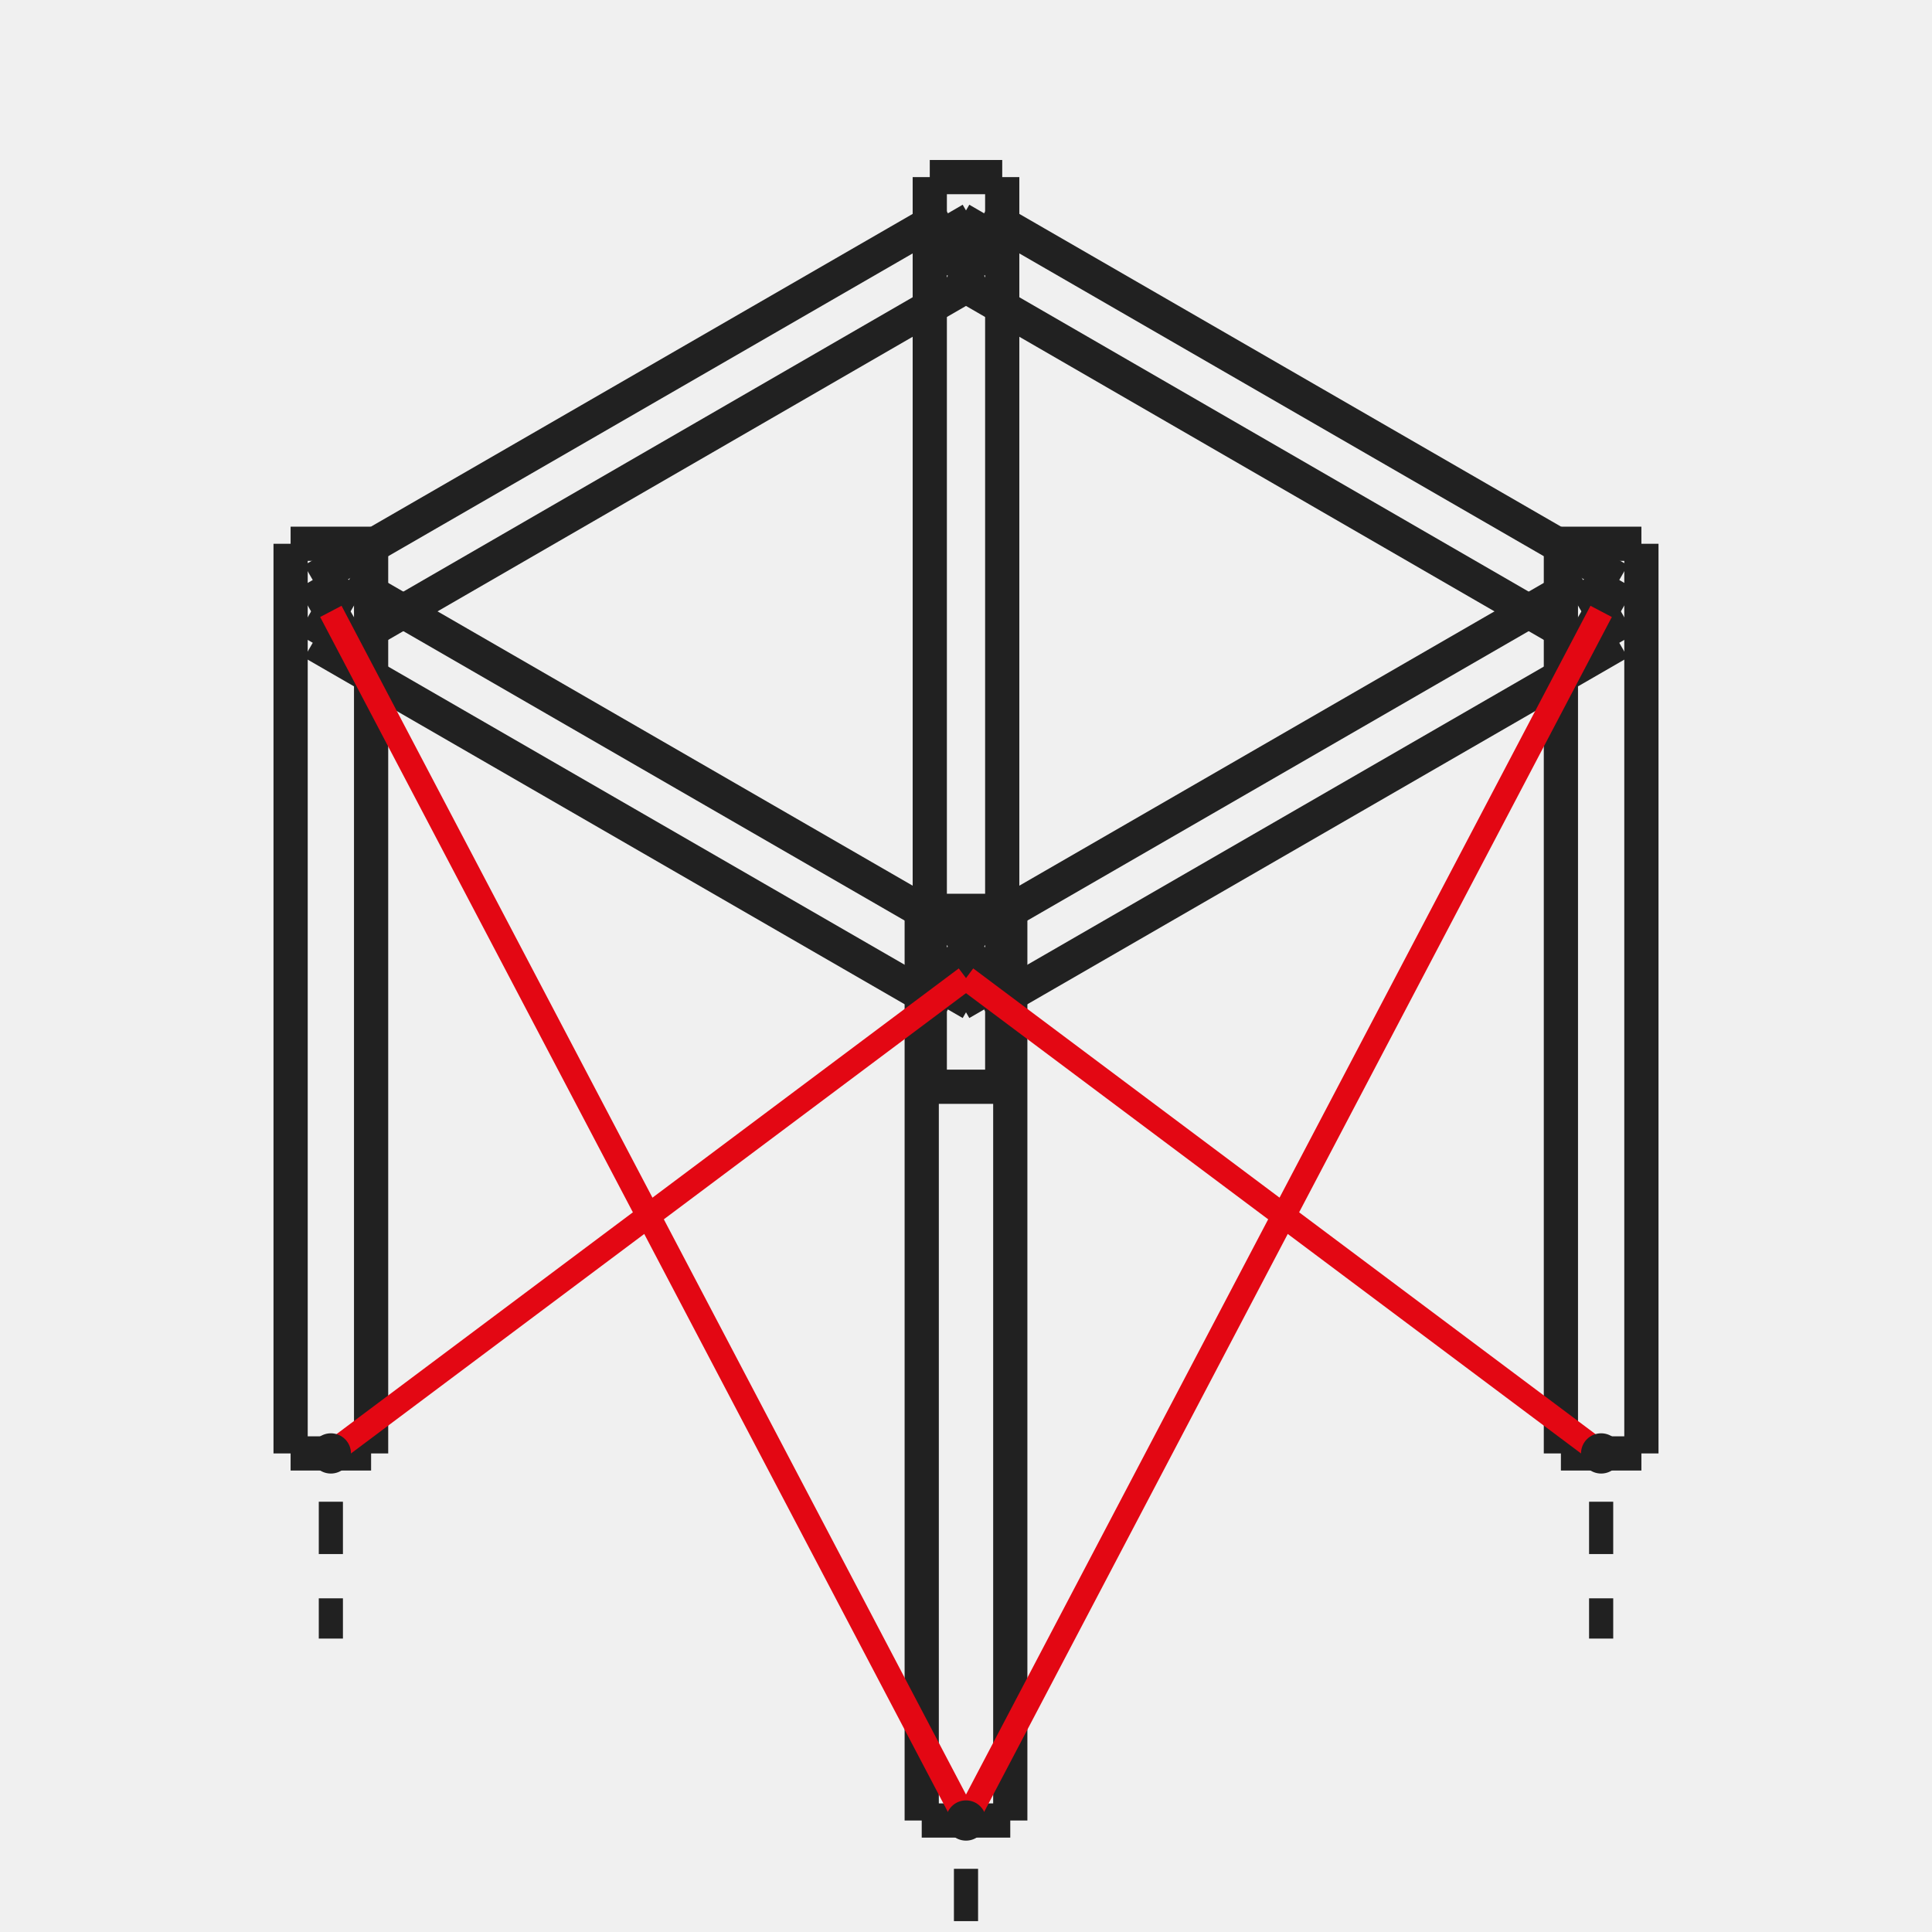
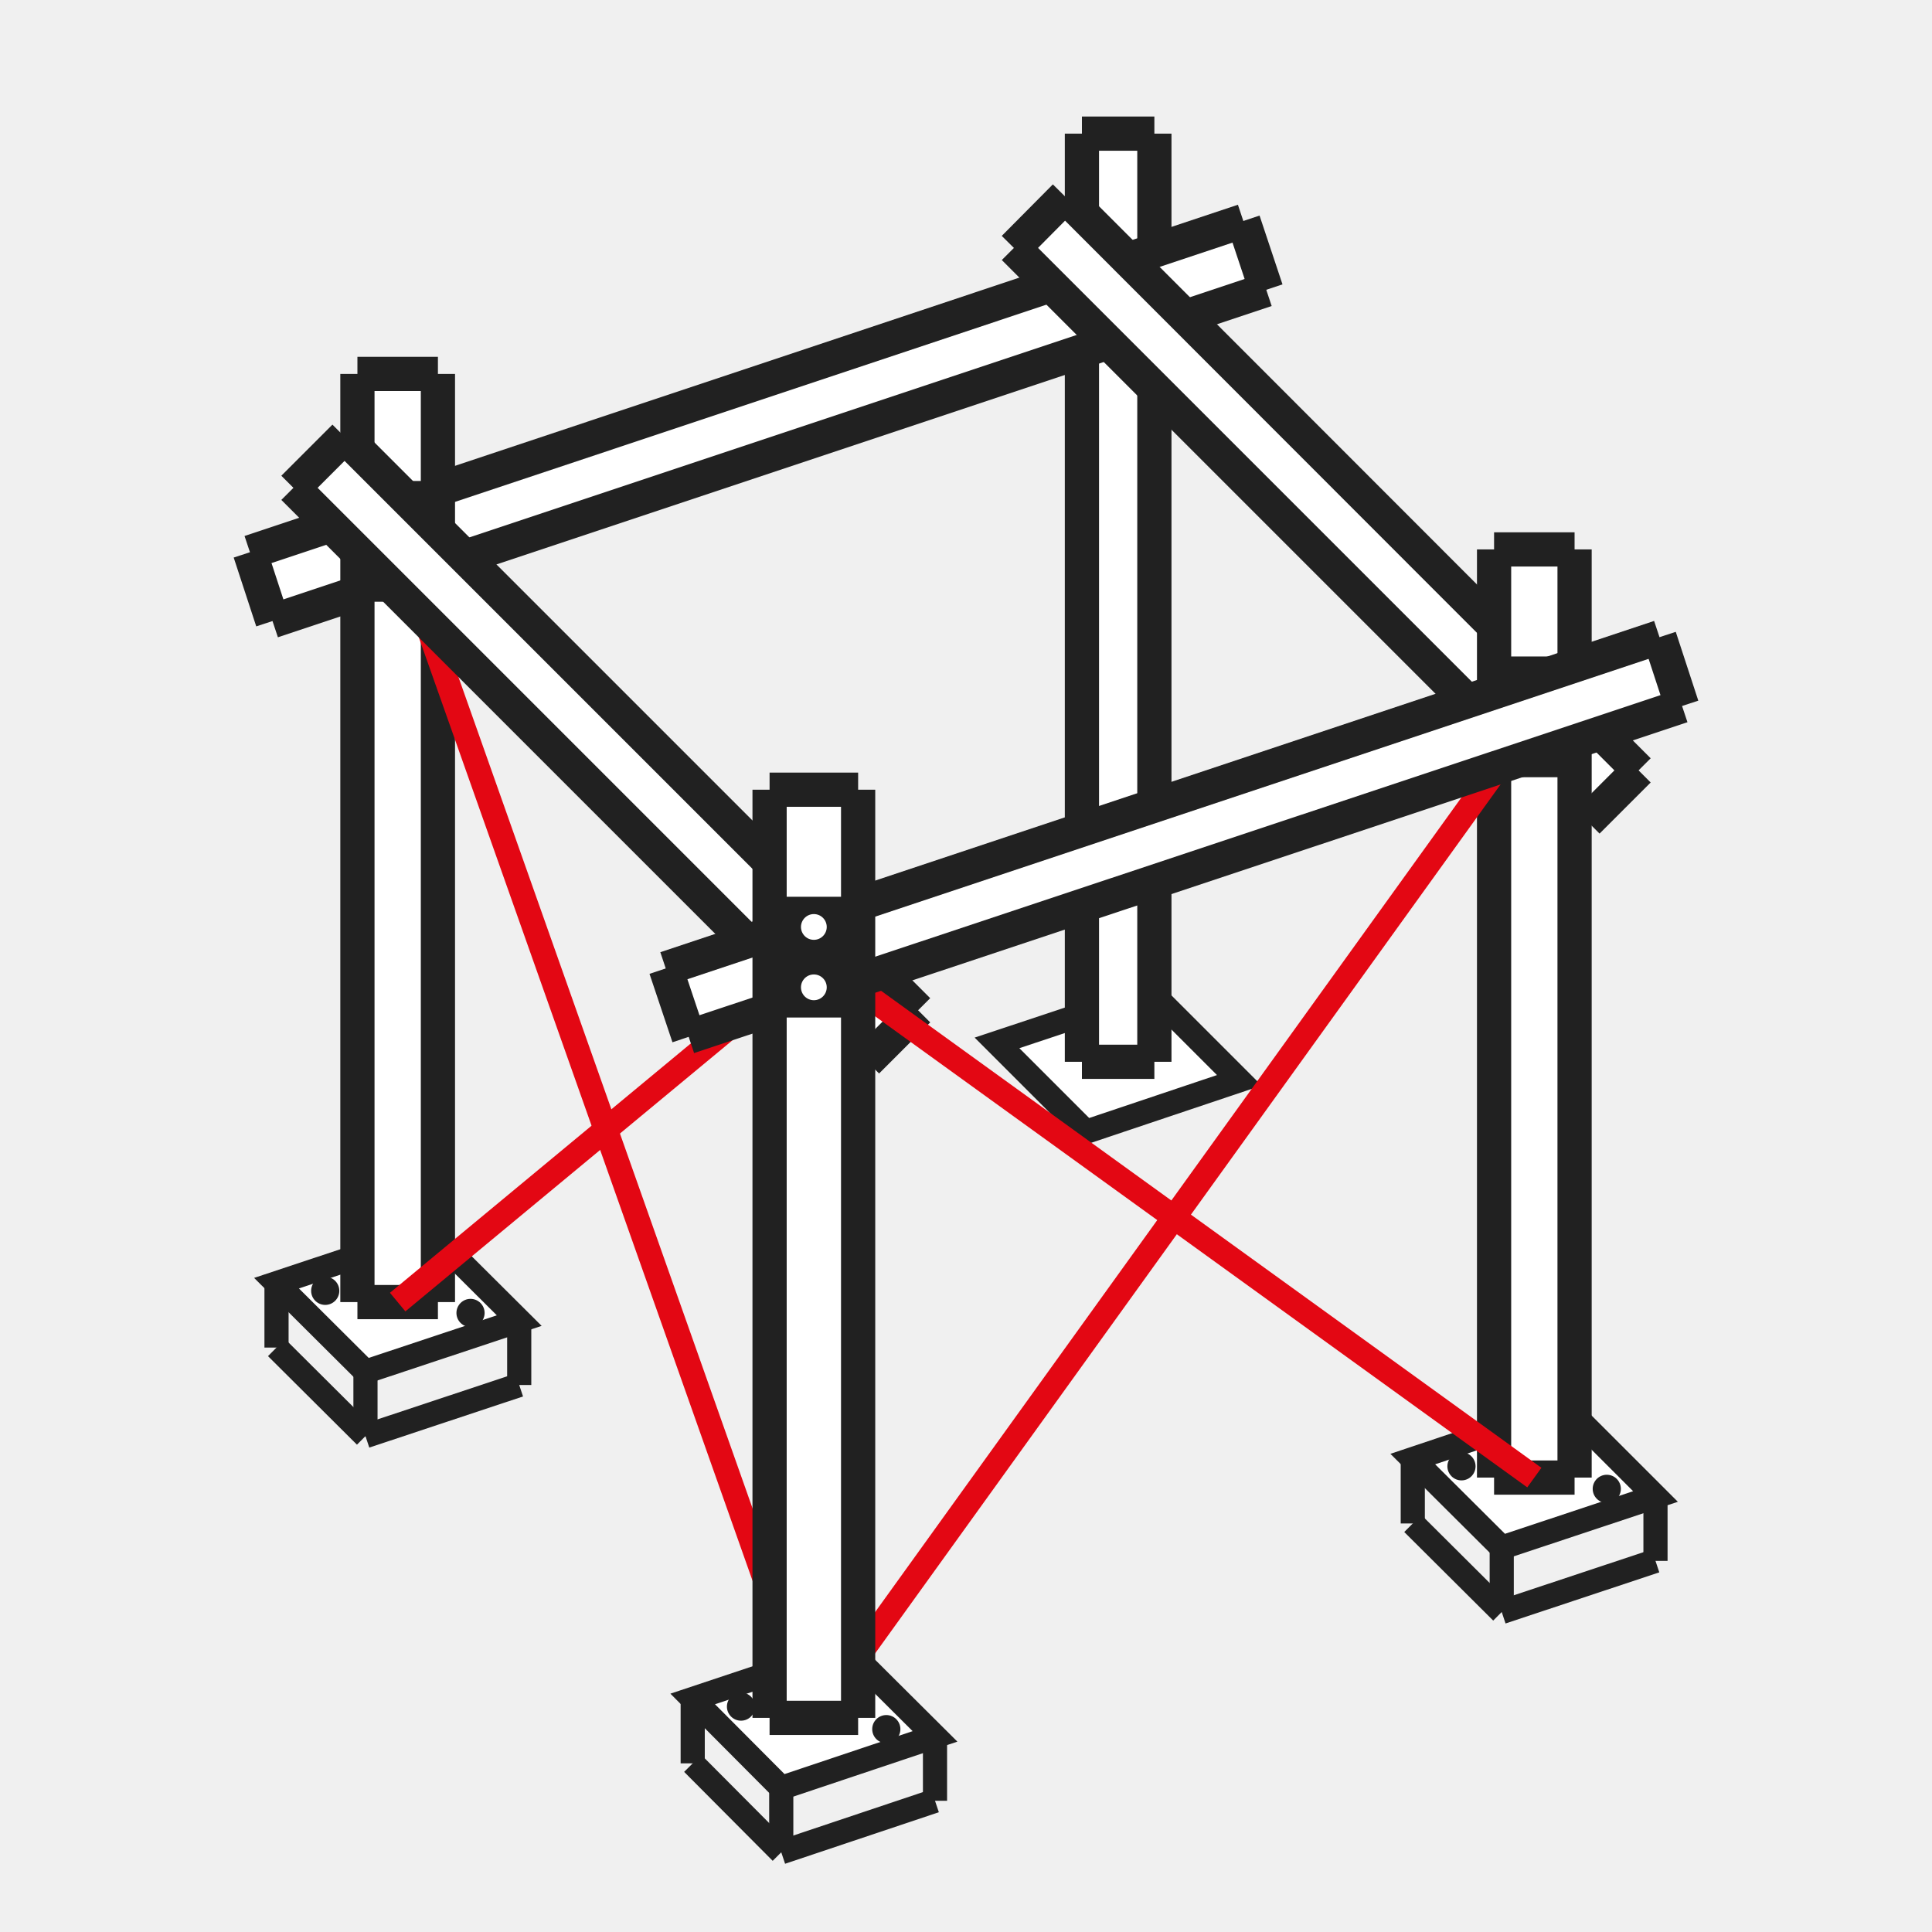
<svg xmlns="http://www.w3.org/2000/svg" viewBox="0 0 48 48" fill="none" stroke-linecap="butt" stroke-linejoin="miter">
-   <path d="M40.78 36.11 L40.78 13.51" stroke-width="0.85" stroke="#212121" />
-   <path d="M38.78 36.11 L38.78 13.51" stroke-width="0.85" stroke="#212121" />
-   <path d="M40.78 36.11 L38.78 36.11" stroke-width="0.85" stroke="#212121" />
-   <path d="M40.78 13.51 L38.78 13.51" stroke-width="0.85" stroke="#212121" />
-   <path d="M25.10 45.23 L25.10 22.63" stroke-width="0.85" stroke="#212121" />
-   <path d="M22.90 45.23 L22.90 22.63" stroke-width="0.85" stroke="#212121" />
-   <path d="M25.10 45.23 L22.90 45.23" stroke-width="0.85" stroke="#212121" />
-   <path d="M25.10 22.63 L22.90 22.63" stroke-width="0.85" stroke="#212121" />
-   <path d="M9.22 36.11 L9.22 13.51" stroke-width="0.85" stroke="#212121" />
-   <path d="M7.22 36.11 L7.22 13.51" stroke-width="0.85" stroke="#212121" />
-   <path d="M9.22 36.11 L7.22 36.11" stroke-width="0.85" stroke="#212121" />
-   <path d="M9.22 13.51 L7.22 13.51" stroke-width="0.85" stroke="#212121" />
-   <path d="M24.90 27.00 L24.90 4.40" stroke-width="0.85" stroke="#212121" />
-   <path d="M23.10 27.00 L23.10 4.40" stroke-width="0.85" stroke="#212121" />
-   <path d="M24.90 27.00 L23.10 27.00" stroke-width="0.85" stroke="#212121" />
-   <path d="M24.90 4.40 L23.10 4.40" stroke-width="0.85" stroke="#212121" />
-   <path d="M23.55 6.85 L39.33 15.97" stroke-width="0.85" stroke="#212121" />
-   <path d="M24.45 5.30 L40.23 14.41" stroke-width="0.85" stroke="#212121" />
-   <path d="M23.55 6.85 L24.45 5.30" stroke-width="0.85" stroke="#212121" />
-   <path d="M39.33 15.97 L40.23 14.41" stroke-width="0.85" stroke="#212121" />
-   <path d="M39.33 14.41 L23.55 23.52" stroke-width="0.85" stroke="#212121" />
-   <path d="M40.23 15.97 L24.45 25.08" stroke-width="0.85" stroke="#212121" />
-   <path d="M39.33 14.41 L40.23 15.97" stroke-width="0.85" stroke="#212121" />
-   <path d="M23.55 23.52 L24.45 25.08" stroke-width="0.85" stroke="#212121" />
-   <path d="M24.45 23.52 L8.67 14.41" stroke-width="0.85" stroke="#212121" />
-   <path d="M23.55 25.08 L7.77 15.97" stroke-width="0.85" stroke="#212121" />
-   <path d="M24.45 23.52 L23.55 25.08" stroke-width="0.85" stroke="#212121" />
-   <path d="M8.67 14.41 L7.77 15.97" stroke-width="0.85" stroke="#212121" />
-   <path d="M8.67 15.97 L24.45 6.85" stroke-width="0.85" stroke="#212121" />
-   <path d="M7.77 14.41 L23.55 5.30" stroke-width="0.85" stroke="#212121" />
-   <path d="M8.67 15.97 L7.77 14.41" stroke-width="0.85" stroke="#212121" />
-   <path d="M24.45 6.85 L23.55 5.30" stroke-width="0.85" stroke="#212121" />
-   <path d="M39.78 36.11 L24.00 24.30" stroke-width="0.6" stroke="#e30713" />
-   <path d="M24.00 45.23 L39.78 15.19" stroke-width="0.6" stroke="#e30713" />
-   <path d="M24.00 45.23 L8.22 15.19" stroke-width="0.6" stroke="#e30713" />
-   <path d="M8.22 36.11 L24.00 24.30" stroke-width="0.6" stroke="#e30713" />
-   <path d="M39.78 37.31 L39.78 40.71" stroke-width="0.6" stroke-dasharray="1.3 1.1" stroke="#212121" />
-   <circle cx="39.78" cy="36.11" r="0.5" fill="#212121" stroke="none" />
-   <path d="M24.00 46.43 L24.00 49.83" stroke-width="0.6" stroke-dasharray="1.3 1.1" stroke="#212121" />
-   <circle cx="24.00" cy="45.23" r="0.5" fill="#212121" stroke="none" />
-   <path d="M8.22 37.31 L8.22 40.71" stroke-width="0.6" stroke-dasharray="1.3 1.1" stroke="#212121" />
-   <circle cx="8.22" cy="36.11" r="0.5" fill="#212121" stroke="none" />
+   <path d="M28.59 24.64 L30.79 26.84 L26.98 28.12 L24.77 25.91 Z" fill="#ffffff" stroke="none" />
+   <path d="M28.59 24.64 L30.79 26.84 L26.98 28.12 L24.77 25.91 Z" stroke-width="0.6" stroke="#212121" fill="none" />
+   <path d="M28.68 26.38 L28.68 3.32 L26.88 3.32 L26.88 26.38 Z" fill="#ffffff" stroke="none" />
+   <path d="M28.68 26.38 L28.68 3.32" stroke-width="0.85" stroke="#212121" />
+   <path d="M26.88 26.38 L26.88 3.32" stroke-width="0.85" stroke="#212121" />
+   <path d="M28.68 26.38 L26.88 26.38" stroke-width="0.85" stroke="#212121" />
+   <path d="M28.68 3.32 L26.88 3.32" stroke-width="0.85" stroke="#212121" />
+   <path d="M26.88 5.98 L28.68 5.98 L28.68 8.98 L26.88 8.98 Z" fill="#212121" stroke="none" />
+   <circle cx="27.78" cy="6.73" r="0.32" fill="#ffffff" stroke="none" />
+   <circle cx="27.78" cy="8.23" r="0.32" fill="#ffffff" stroke="none" />
+   <path d="M6.77 15.43 L31.46 7.20 L30.89 5.49 L6.21 13.72 Z" fill="#ffffff" stroke="none" />
+   <path d="M6.77 15.43 L31.46 7.20" stroke-width="0.85" stroke="#212121" />
+   <path d="M6.21 13.72 L30.89 5.49" stroke-width="0.85" stroke="#212121" />
+   <path d="M6.77 15.43 L6.21 13.72" stroke-width="0.85" stroke="#212121" />
+   <path d="M31.46 7.20 L30.89 5.49" stroke-width="0.85" stroke="#212121" />
+   <path d="M25.19 6.16 L39.44 20.41 L40.71 19.14 L26.46 4.88 Z" fill="#ffffff" stroke="none" />
+   <path d="M25.19 6.16 L39.44 20.41" stroke-width="0.85" stroke="#212121" />
+   <path d="M26.46 4.88 L40.71 19.14" stroke-width="0.85" stroke="#212121" />
+   <path d="M25.19 6.16 L26.46 4.88" stroke-width="0.85" stroke="#212121" />
+   <path d="M39.44 20.41 L40.71 19.14" stroke-width="0.85" stroke="#212121" />
+   <path d="M10.69 30.61 L12.90 32.81 L9.08 34.08 L6.87 31.88 Z" fill="#ffffff" stroke="none" />
+   <path d="M10.69 30.61 L12.90 32.81 L9.08 34.08 L6.87 31.88 Z" stroke-width="0.6" stroke="#212121" fill="none" />
+   <path d="M9.08 34.08 L9.08 35.68" stroke-width="0.6" stroke="#212121" />
+   <path d="M12.90 32.81 L12.90 34.41" stroke-width="0.6" stroke="#212121" />
+   <path d="M6.87 31.88 L6.87 33.48" stroke-width="0.6" stroke="#212121" />
+   <path d="M12.90 34.41 L9.08 35.68" stroke-width="0.6" stroke="#212121" />
+   <path d="M6.87 33.48 L9.08 35.68" stroke-width="0.6" stroke="#212121" />
+   <circle cx="8.08" cy="32.07" r="0.35" fill="#212121" stroke="none" />
+   <circle cx="11.69" cy="32.62" r="0.35" fill="#212121" stroke="none" />
+   <path d="M10.88 32.35 L10.88 9.29 L8.88 9.29 L8.88 32.35 Z" fill="#ffffff" stroke="none" />
+   <path d="M10.88 32.35 L10.88 9.29" stroke-width="0.85" stroke="#212121" />
+   <path d="M8.88 32.35 L8.88 9.29" stroke-width="0.85" stroke="#212121" />
+   <path d="M10.88 32.35 L8.88 32.35" stroke-width="0.85" stroke="#212121" />
+   <path d="M10.88 9.29 L8.88 9.29" stroke-width="0.85" stroke="#212121" />
+   <path d="M8.88 11.95 L10.88 11.95 L10.88 14.95 L8.88 14.95 Z" fill="#212121" stroke="none" />
+   <circle cx="9.88" cy="12.70" r="0.32" fill="#ffffff" stroke="none" />
+   <circle cx="9.88" cy="14.20" r="0.32" fill="#ffffff" stroke="none" />
+   <path d="M38.92 34.97 L41.13 37.18 L37.31 38.45 L35.10 36.25 Z" fill="#ffffff" stroke="none" />
+   <path d="M38.92 34.97 L41.13 37.18 L37.31 38.45 L35.10 36.25 Z" stroke-width="0.6" stroke="#212121" fill="none" />
+   <path d="M37.31 38.45 L37.31 40.05" stroke-width="0.6" stroke="#212121" />
+   <path d="M41.13 37.18 L41.13 38.78" stroke-width="0.6" stroke="#212121" />
+   <path d="M35.10 36.25 L35.10 37.85" stroke-width="0.6" stroke="#212121" />
+   <path d="M41.13 38.78 L37.31 40.05" stroke-width="0.6" stroke="#212121" />
+   <path d="M35.10 37.85 L37.31 40.05" stroke-width="0.6" stroke="#212121" />
+   <circle cx="36.31" cy="36.43" r="0.35" fill="#212121" stroke="none" />
+   <circle cx="39.92" cy="36.99" r="0.35" fill="#212121" stroke="none" />
+   <path d="M39.12 36.71 L39.12 13.65 L37.12 13.65 L37.12 36.71 Z" fill="#ffffff" stroke="none" />
+   <path d="M39.12 36.71 L39.12 13.65" stroke-width="0.85" stroke="#212121" />
+   <path d="M37.12 36.71 L37.12 13.65" stroke-width="0.85" stroke="#212121" />
+   <path d="M39.12 36.71 L37.12 36.71" stroke-width="0.85" stroke="#212121" />
+   <path d="M39.12 13.65 L37.12 13.65" stroke-width="0.85" stroke="#212121" />
+   <path d="M37.12 16.31 L39.12 16.31 L39.12 19.31 L37.12 19.31 Z" fill="#212121" stroke="none" />
+   <circle cx="38.12" cy="17.06" r="0.32" fill="#ffffff" stroke="none" />
+   <circle cx="38.12" cy="18.56" r="0.32" fill="#ffffff" stroke="none" />
+   <path d="M20.22 42.68 L9.88 13.45" stroke-width="0.6" stroke="#e30713" />
+   <path d="M9.88 32.35 L20.22 23.78" stroke-width="0.6" stroke="#e30713" />
+   <path d="M22.81 25.10 L8.56 10.85 L7.29 12.12 L21.54 26.37 Z" fill="#ffffff" stroke="none" />
+   <path d="M22.81 25.10 L8.56 10.85" stroke-width="0.85" stroke="#212121" />
+   <path d="M21.54 26.37 L7.29 12.12" stroke-width="0.85" stroke="#212121" />
+   <path d="M22.81 25.10 L21.54 26.37" stroke-width="0.85" stroke="#212121" />
+   <path d="M8.56 10.85 L7.29 12.12" stroke-width="0.85" stroke="#212121" />
+   <path d="M38.12 36.71 L20.22 23.78" stroke-width="0.6" stroke="#e30713" />
+   <path d="M20.22 42.68 L38.12 17.81" stroke-width="0.6" stroke="#e30713" />
+   <path d="M41.23 15.83 L16.54 24.06 L17.11 25.76 L41.79 17.54 Z" fill="#ffffff" stroke="none" />
+   <path d="M41.23 15.83 L16.54 24.06" stroke-width="0.85" stroke="#212121" />
+   <path d="M41.79 17.54 L17.11 25.76" stroke-width="0.85" stroke="#212121" />
+   <path d="M41.23 15.83 L41.79 17.54" stroke-width="0.85" stroke="#212121" />
+   <path d="M16.54 24.06 L17.11 25.76" stroke-width="0.85" stroke="#212121" />
+   <path d="M21.02 40.94 L23.23 43.14 L19.41 44.42 L17.21 42.21 Z" fill="#ffffff" stroke="none" />
+   <path d="M21.02 40.94 L23.23 43.14 L19.41 44.42 L17.21 42.21 Z" stroke-width="0.6" stroke="#212121" fill="none" />
+   <path d="M19.41 44.42 L19.41 46.02" stroke-width="0.6" stroke="#212121" />
+   <path d="M23.23 43.14 L23.23 44.74" stroke-width="0.6" stroke="#212121" />
+   <path d="M17.21 42.21 L17.21 43.81" stroke-width="0.6" stroke="#212121" />
+   <path d="M23.23 44.74 L19.41 46.02" stroke-width="0.6" stroke="#212121" />
+   <path d="M17.21 43.81 L19.41 46.02" stroke-width="0.6" stroke="#212121" />
+   <circle cx="18.41" cy="42.40" r="0.35" fill="#212121" stroke="none" />
+   <circle cx="22.02" cy="42.96" r="0.35" fill="#212121" stroke="none" />
+   <path d="M21.32 42.68 L21.32 19.62 L19.12 19.62 L19.12 42.68 Z" fill="#ffffff" stroke="none" />
+   <path d="M21.32 42.68 L21.32 19.62" stroke-width="0.85" stroke="#212121" />
+   <path d="M19.12 42.68 L19.12 19.62" stroke-width="0.85" stroke="#212121" />
+   <path d="M21.32 42.68 L19.12 42.68" stroke-width="0.85" stroke="#212121" />
+   <path d="M21.32 19.62 L19.12 19.62" stroke-width="0.85" stroke="#212121" />
+   <path d="M19.12 22.28 L21.32 22.28 L21.32 25.28 L19.12 25.28 Z" fill="#212121" stroke="none" />
+   <circle cx="20.22" cy="23.03" r="0.32" fill="#ffffff" stroke="none" />
+   <circle cx="20.22" cy="24.53" r="0.32" fill="#ffffff" stroke="none" />
</svg>
